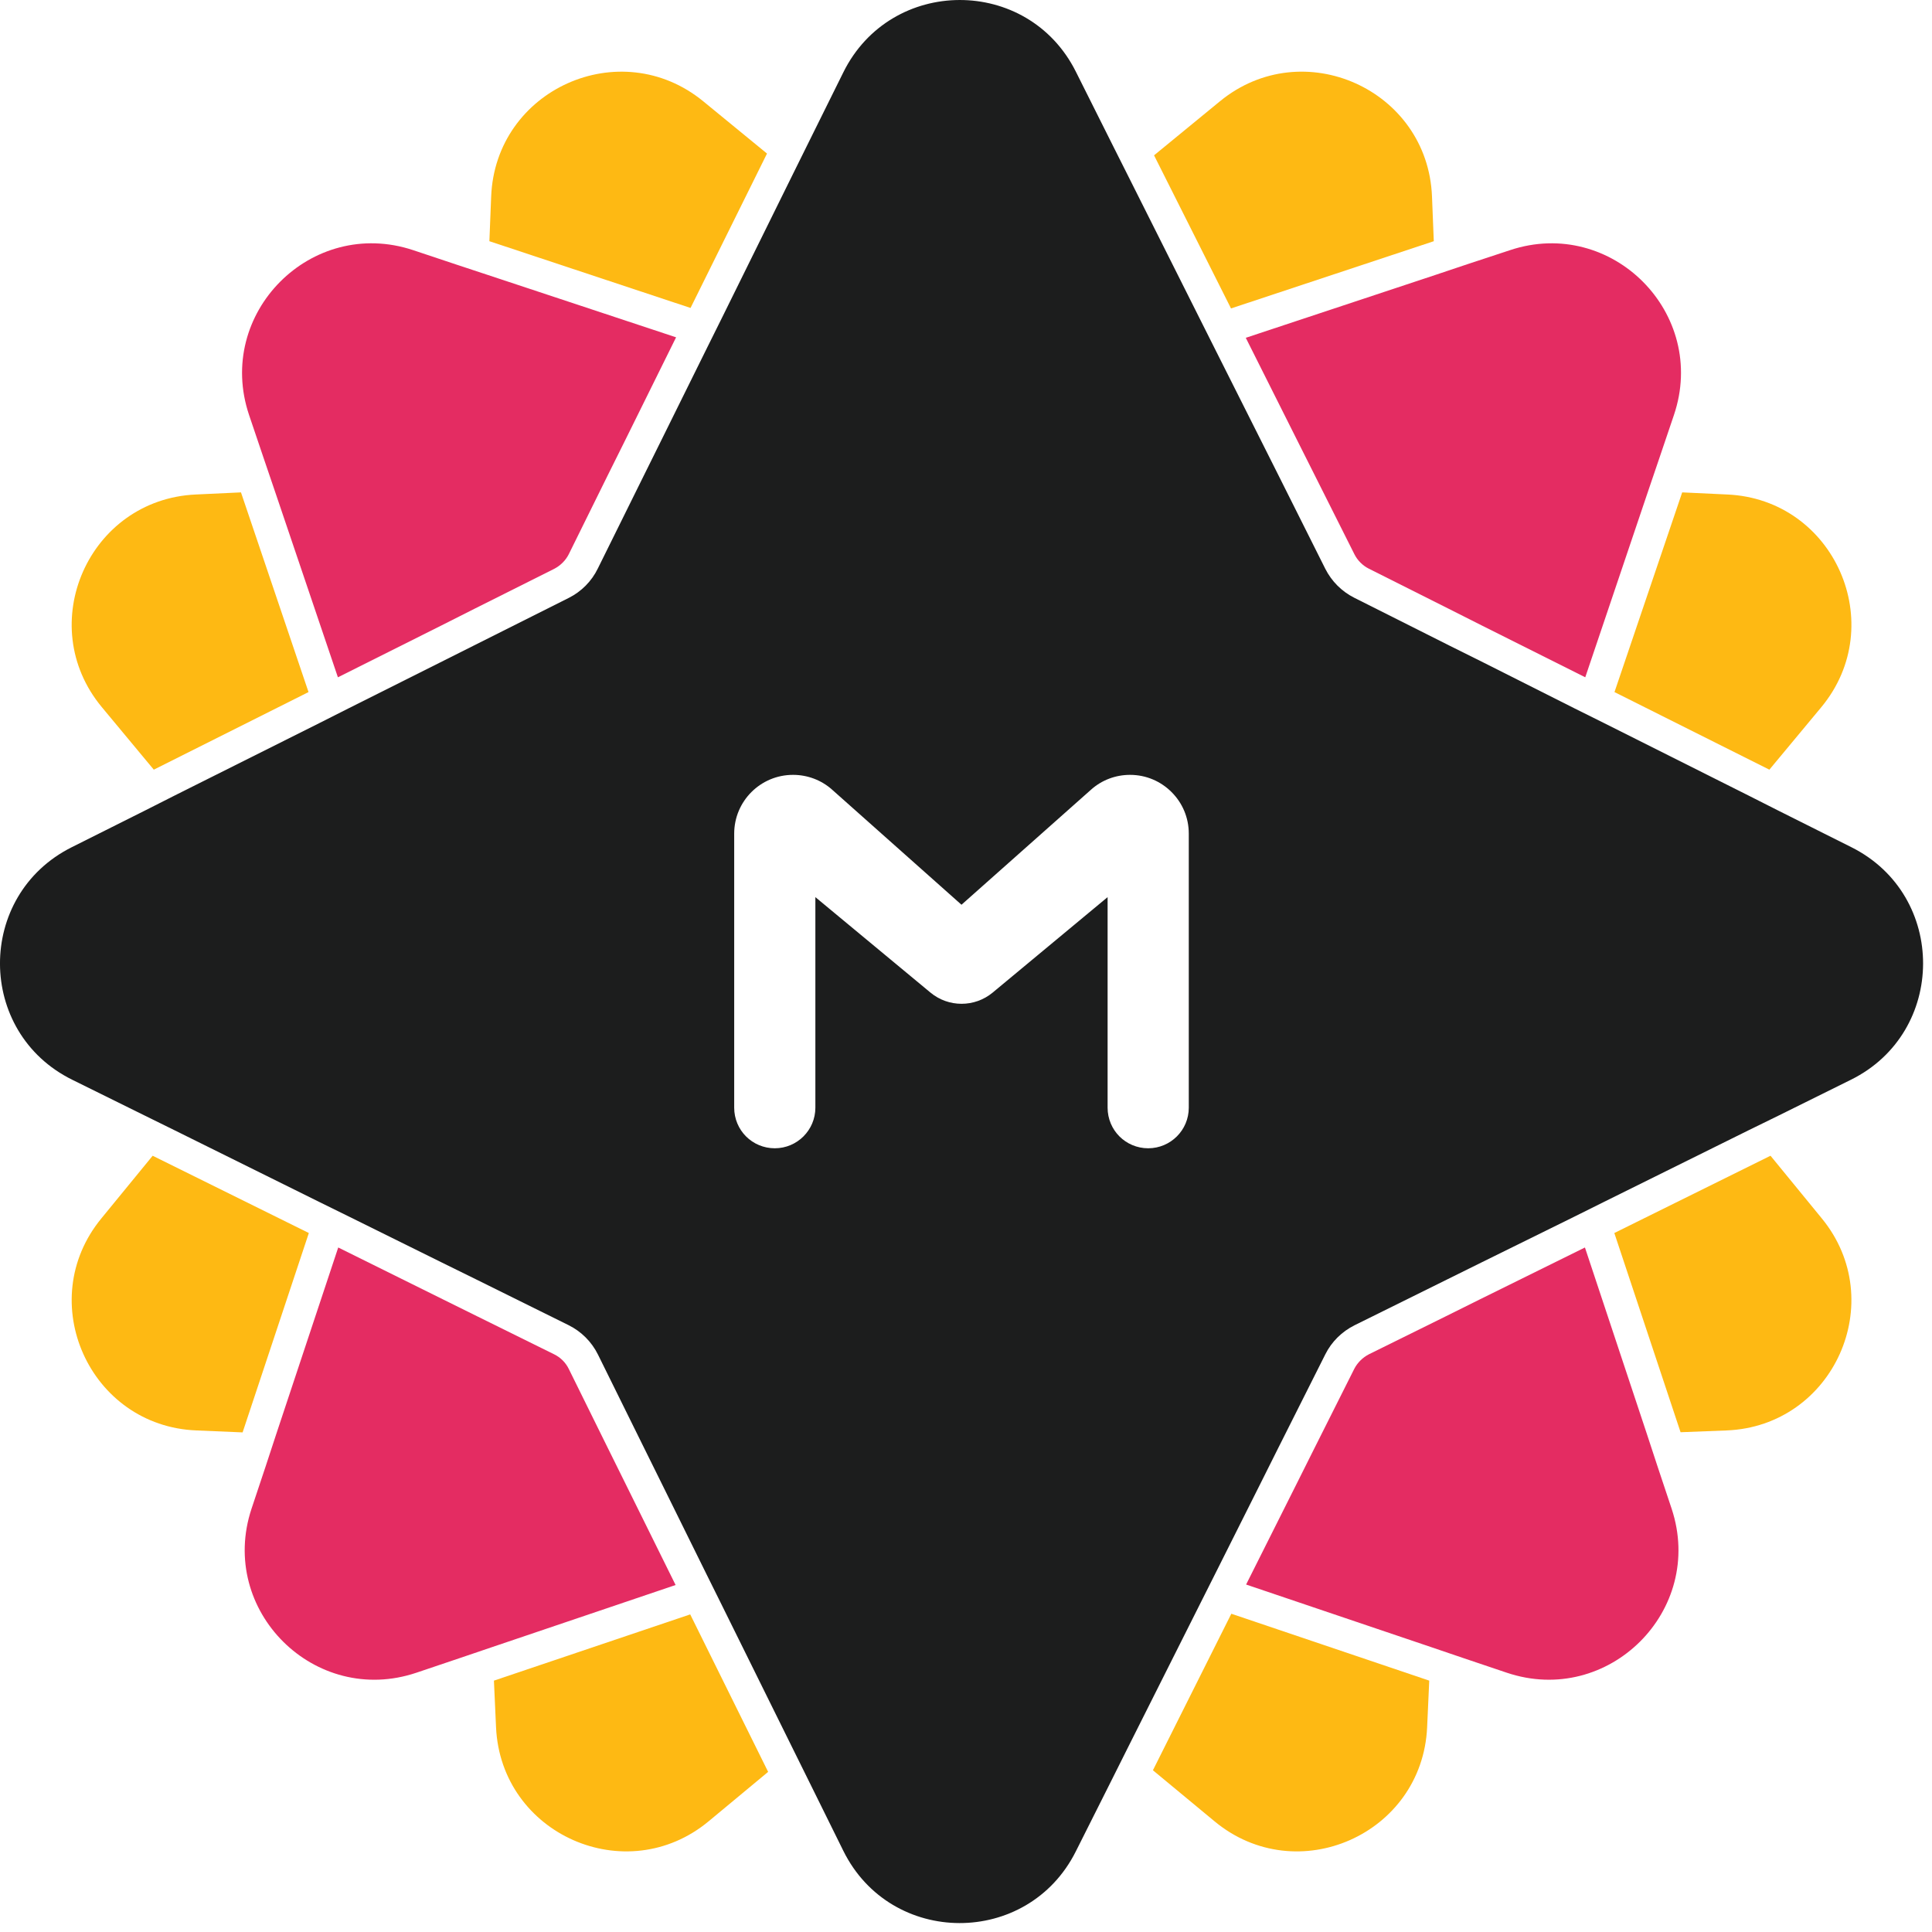
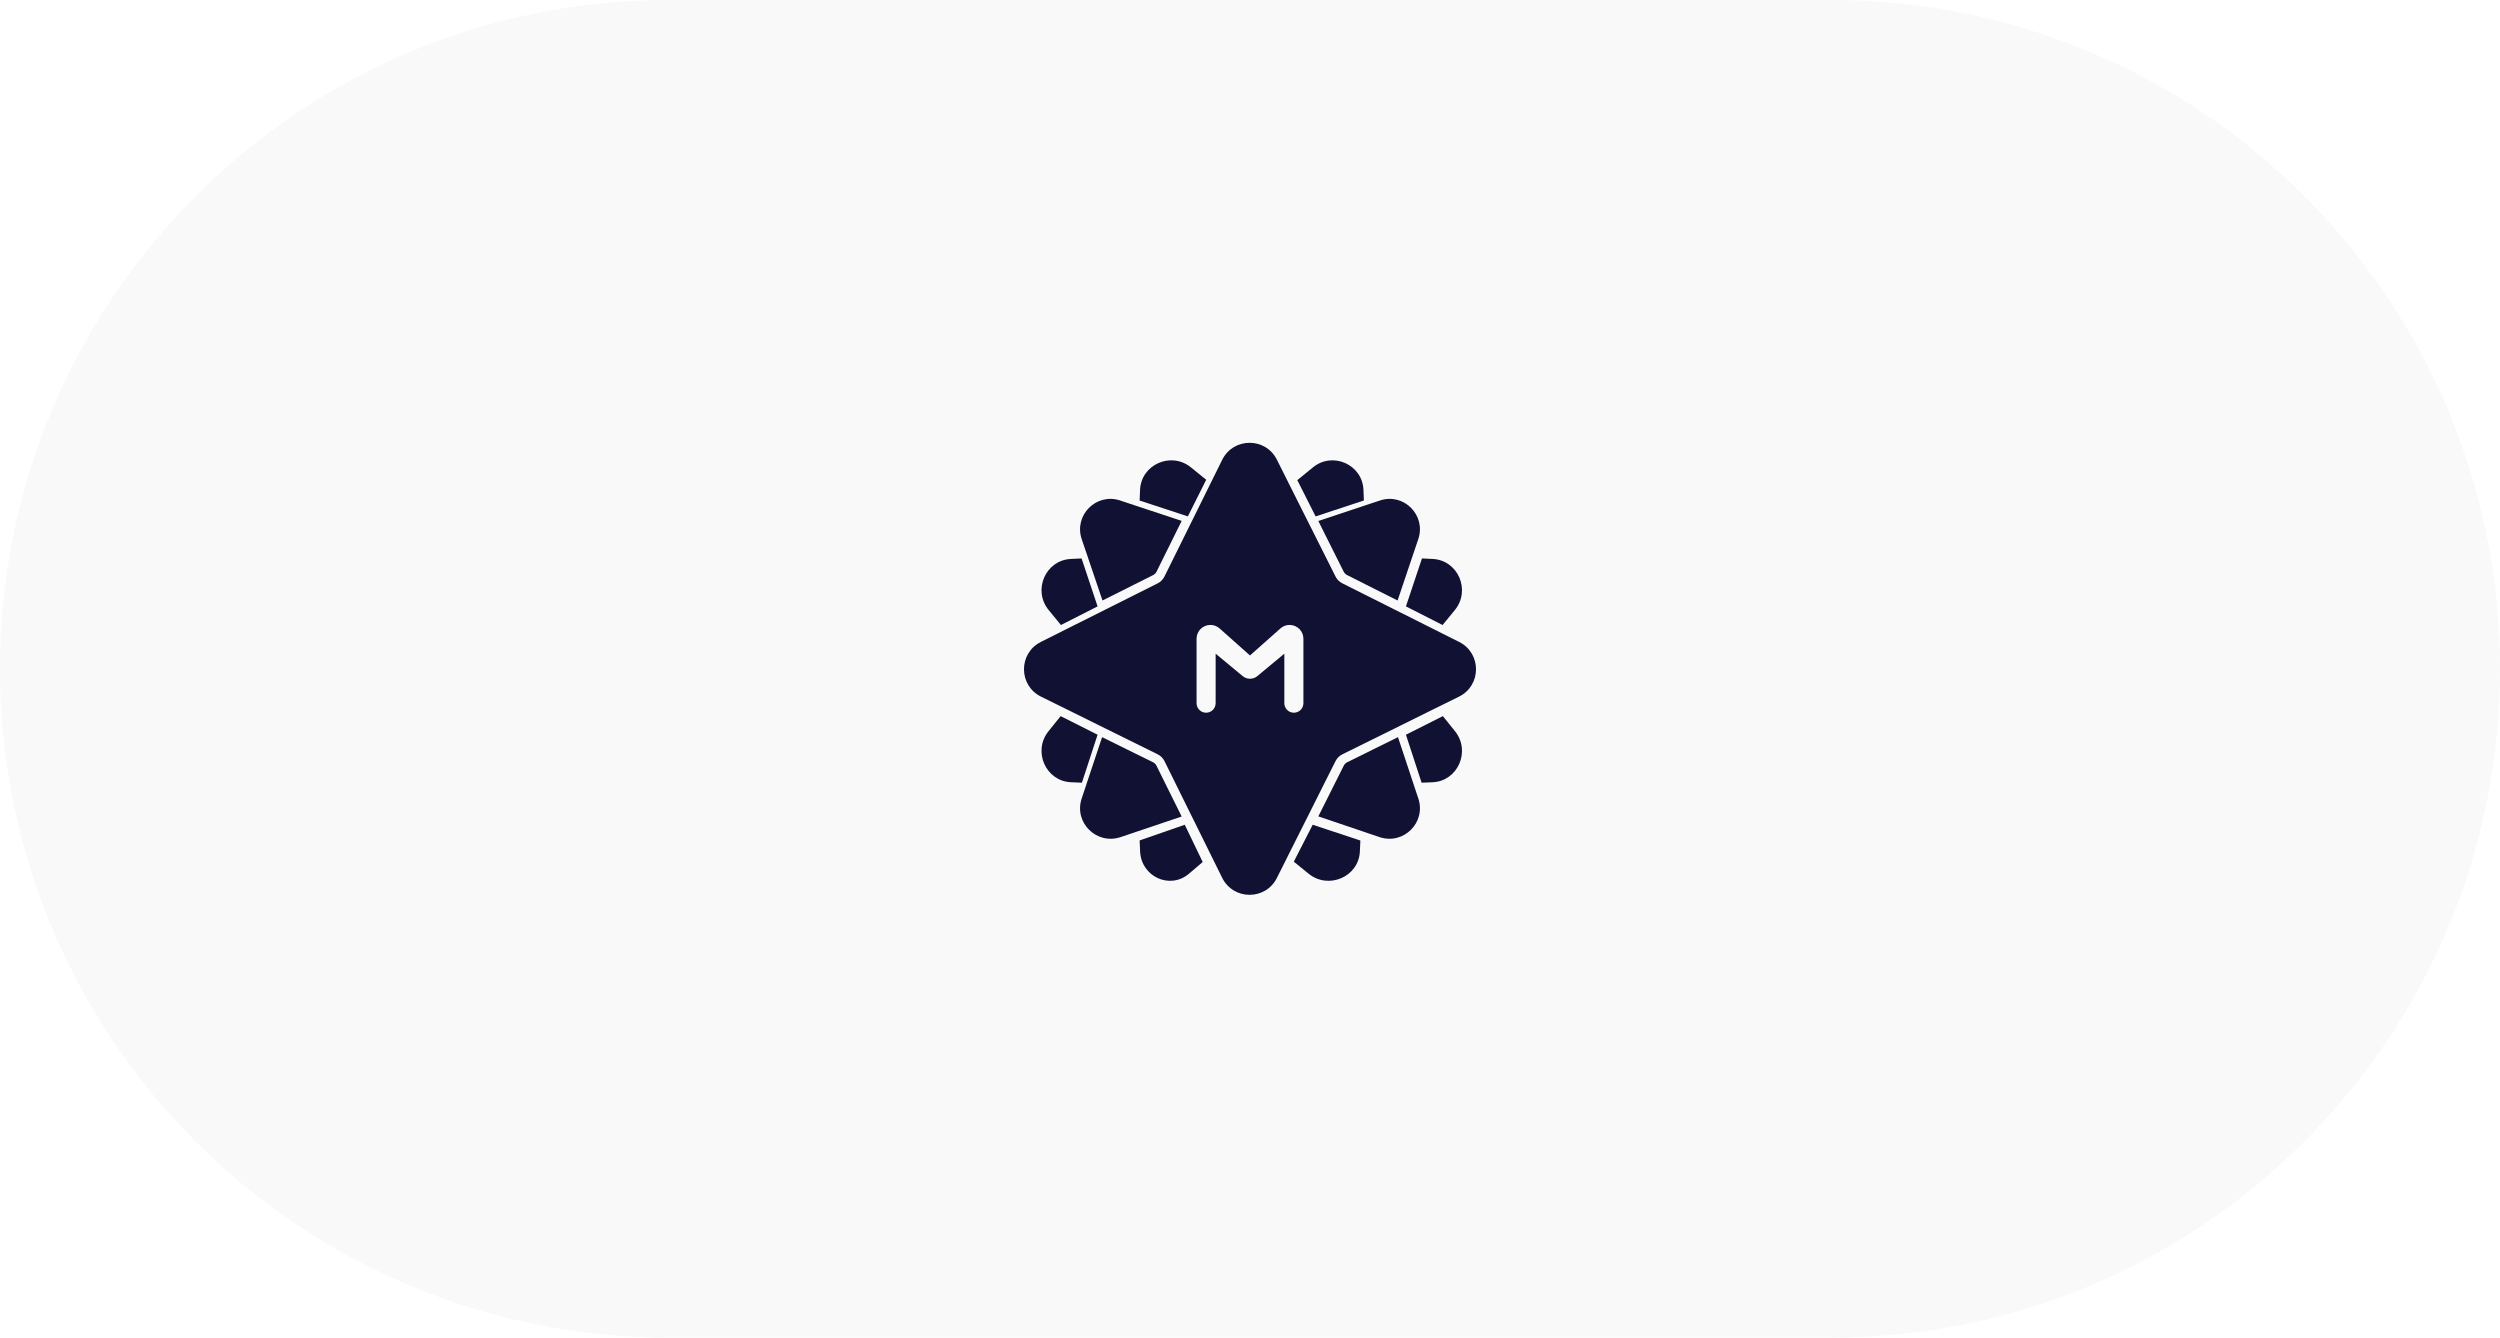
- <svg xmlns="http://www.w3.org/2000/svg" width="119px" height="119px" viewBox="0 0 119 119" version="1.1">
-   <defs />
-   <g id="Desktop-HD-Copy-17" stroke="none" stroke-width="1" fill="none" fill-rule="evenodd" transform="translate(-211, -5396)">
-     <g id="logo-metalab" transform="translate(211, 5400)">
-       <path d="M71.013,105.038 L74.803,108.178 C79.883,112.397 87.603,108.987 87.903,102.388 L88.033,99.517 L75.843,95.397 L71.013,105.038 Z" id="Fill-1" fill="#FEB913" />
-       <path d="M9.403,67.187 L6.243,71.047 C2.053,76.147 5.513,83.847 12.103,84.107 L14.943,84.227 L19.023,71.947 L9.403,67.187 Z" id="Fill-3" fill="#FEB913" />
-       <path d="M108.983,43.407 L112.183,39.557 C116.393,34.477 112.993,26.758 106.393,26.458 L103.613,26.328 L99.443,38.628 L108.983,43.407 Z" id="Fill-5" fill="#FEB913" />
-       <path d="M47.243,5.458 L43.313,2.237 C38.203,-1.942 30.513,1.508 30.253,8.107 L30.143,10.857 L42.533,14.968 L47.243,5.458 Z" id="Fill-7" fill="#FEB913" />
-       <path d="M9.473,43.407 L19.003,38.628 L14.843,26.328 L12.063,26.458 C5.463,26.758 2.053,34.477 6.273,39.557 L9.473,43.407 Z" id="Fill-9" fill="#FEB913" />
-       <path d="M88.313,10.857 L88.203,8.107 C87.943,1.507 80.243,-1.943 75.143,2.237 L71.083,5.567 L75.823,14.998 L88.313,10.857 Z" id="Fill-11" fill="#FEB913" />
-       <path d="M30.423,99.517 L30.553,102.387 C30.853,108.987 38.573,112.397 43.653,108.177 L47.313,105.137 L42.513,95.437 L30.423,99.517 Z" id="Fill-13" fill="#FEB913" />
-       <path d="M109.053,67.187 L99.433,71.947 L103.513,84.217 L106.343,84.107 C112.943,83.847 116.393,76.147 112.213,71.047 L109.053,67.187 Z" id="Fill-15" fill="#FEB913" />
-       <path d="M16.253,24.258 L16.923,26.227 L20.813,37.718 L27.183,34.528 L29.223,33.498 L34.133,31.038 C34.523,30.837 34.843,30.517 35.033,30.137 L37.433,25.277 L38.453,23.227 L41.643,16.777 L30.053,12.938 L28.083,12.287 L25.443,11.406 C19.173,9.328 13.233,15.307 15.343,21.567 L16.253,24.258 Z" id="Fill-17" fill="#E42C62" />
-       <path d="M102.083,86.288 L101.433,84.308 L97.623,72.838 L91.123,76.048 L89.073,77.067 L84.313,79.418 C83.933,79.617 83.613,79.928 83.413,80.317 L80.993,85.138 L79.973,87.178 L76.753,93.598 L88.133,97.447 L90.103,98.117 L92.803,99.027 C99.063,101.138 105.043,95.197 102.963,88.928 L102.083,86.288 Z" id="Fill-19" fill="#E42C62" />
-       <path d="M38.423,87.177 L37.413,85.138 L35.033,80.317 C34.843,79.927 34.523,79.608 34.133,79.418 L29.373,77.067 L27.333,76.058 L20.833,72.838 L17.023,84.308 L16.373,86.287 L15.493,88.927 C13.413,95.198 19.393,101.138 25.653,99.028 L28.353,98.117 L30.323,97.448 L41.613,93.627 L38.423,87.177 Z" id="Fill-21" fill="#E42C62" />
-       <path d="M79.953,23.227 L80.983,25.277 L83.423,30.137 C83.613,30.517 83.933,30.837 84.313,31.027 L89.233,33.498 L91.273,34.527 L97.643,37.717 L101.523,26.227 L102.193,24.257 L103.103,21.567 C105.223,15.307 99.273,9.328 93.013,11.407 L90.373,12.277 L88.403,12.937 L76.733,16.807 L79.953,23.227 Z" id="Fill-23" fill="#E42C62" />
-       <path d="M68.953,65.998 C68.502,65.548 68.222,64.918 68.222,64.227 L68.222,51.258 L61.142,57.138 C60.032,58.058 58.422,58.058 57.312,57.138 L50.222,51.258 L50.222,64.227 C50.222,65.607 49.102,66.727 47.722,66.727 C47.032,66.727 46.403,66.448 45.953,65.998 C45.502,65.548 45.222,64.918 45.222,64.227 L45.222,47.348 C45.222,45.348 46.843,43.727 48.843,43.727 L48.852,43.727 C49.733,43.727 50.593,44.048 51.252,44.638 L59.222,51.727 L67.203,44.638 C67.862,44.048 68.713,43.727 69.603,43.727 C70.603,43.727 71.502,44.128 72.162,44.788 C72.823,45.448 73.222,46.348 73.222,47.348 L73.222,64.227 C73.222,65.607 72.103,66.727 70.722,66.727 C70.032,66.727 69.403,66.448 68.953,65.998 M114.043,48.187 L109.513,45.918 L107.672,44.987 L98.802,40.538 L96.993,39.638 L91.373,36.808 L89.323,35.788 L83.412,32.817 C82.642,32.428 82.022,31.808 81.632,31.038 L78.692,25.168 L77.662,23.118 L74.812,17.448 L73.903,15.638 L69.502,6.868 L68.582,5.038 L66.263,0.408 C63.303,-5.492 54.873,-5.462 51.943,0.458 L49.733,4.918 L48.822,6.758 L44.453,15.607 L43.553,17.418 L40.733,23.118 L39.712,25.178 L36.822,31.018 C36.443,31.798 35.812,32.437 35.032,32.828 L29.133,35.788 L27.082,36.817 L21.453,39.638 L19.652,40.548 L10.783,44.987 L8.943,45.918 L4.412,48.187 C-1.488,51.147 -1.468,59.588 4.452,62.508 L8.863,64.687 L10.713,65.598 L19.652,70.027 L21.462,70.918 L27.223,73.768 L29.273,74.777 L35.013,77.618 C35.803,78.008 36.443,78.647 36.833,79.437 L39.693,85.227 L40.703,87.268 L43.523,92.977 L44.422,94.788 L48.892,103.828 L49.803,105.668 L51.943,109.998 C54.873,115.918 63.303,115.937 66.263,110.038 L68.513,105.558 L69.433,103.718 L73.933,94.758 L74.843,92.948 L77.692,87.268 L78.713,85.227 L81.632,79.418 C82.022,78.638 82.653,78.018 83.433,77.628 L89.172,74.788 L91.233,73.768 L96.993,70.928 L98.802,70.027 L107.743,65.598 L109.582,64.698 L114.002,62.508 C119.912,59.588 119.942,51.147 114.043,48.187" id="Fill-25" fill="#1C1D1D" />
+ <svg xmlns="http://www.w3.org/2000/svg" width="271px" height="145px" viewBox="0 0 271 145" version="1.1">
+   <g id="Page-1" stroke="none" stroke-width="1" fill="none" fill-rule="evenodd">
+     <g id="logo-metalab">
+       <rect id="Rectangle" fill="#F9F9F9" fill-rule="nonzero" x="0" y="0" width="271" height="145" rx="72.5" />
+       <g transform="translate(111, 48)" fill="#111133">
+         <path d="M29.248,45.406 L30.855,46.709 C33.009,48.461 36.283,47.045 36.41,44.306 L36.465,43.114 L31.296,41.403 L29.248,45.406 Z" id="Fill-1" />
+         <path d="M3.974,29.628 L2.66,31.263 C0.916,33.423 2.356,36.684 5.098,36.794 L6.279,36.845 L7.977,31.644 L3.974,29.628 Z" id="Fill-3" />
+         <path d="M45.376,19.752 L46.709,18.125 C48.462,15.978 47.046,12.717 44.297,12.59 L43.14,12.535 L41.403,17.732 L45.376,19.752 Z" id="Fill-5" />
+         <path d="M19.752,4.005 L18.093,2.66 C15.937,0.915 12.691,2.356 12.581,5.112 L12.535,6.26 L17.764,7.977 L19.752,4.005 Z" id="Fill-7" />
+         <path d="M4.006,19.752 L7.977,17.732 L6.244,12.535 L5.085,12.59 C2.336,12.717 0.915,15.978 2.673,18.125 L4.006,19.752 Z" id="Fill-9" />
+         <path d="M36.845,6.251 L36.799,5.105 C36.69,2.355 33.465,0.917 31.329,2.659 L29.628,4.047 L31.613,7.977 L36.845,6.251 Z" id="Fill-11" />
+         <path d="M12.535,43.102 L12.588,44.297 C12.709,47.044 15.834,48.464 17.89,46.707 L19.372,45.441 L17.429,41.403 L12.535,43.102 Z" id="Fill-13" />
+         <path d="M45.407,29.628 L41.403,31.645 L43.101,36.845 L44.279,36.798 C47.026,36.688 48.462,33.425 46.722,31.264 L45.407,29.628 Z" id="Fill-15" />
+         <path d="M6.631,11.546 L6.907,12.358 L8.51,17.093 L11.135,15.779 L11.975,15.354 L13.999,14.34 C14.159,14.258 14.291,14.126 14.369,13.969 L15.358,11.967 L15.779,11.122 L17.093,8.464 L12.317,6.882 L11.506,6.614 L10.418,6.251 C7.834,5.394 5.387,7.858 6.256,10.438 L6.631,11.546 Z" id="Fill-17" />
+         <path d="M42.384,37.472 L42.115,36.653 L40.54,31.907 L37.851,33.235 L37.003,33.657 L35.034,34.629 C34.877,34.712 34.745,34.84 34.662,35.001 L33.661,36.996 L33.239,37.84 L31.907,40.496 L36.614,42.089 L37.429,42.366 L38.546,42.743 C41.135,43.616 43.609,41.158 42.748,38.564 L42.384,37.472 Z" id="Fill-19" />
+         <path d="M15.769,37.84 L15.35,36.996 L14.362,35.002 C14.283,34.84 14.15,34.708 13.989,34.629 L12.013,33.657 L11.166,33.239 L8.469,31.907 L6.887,36.653 L6.618,37.472 L6.252,38.564 C5.389,41.158 7.871,43.616 10.469,42.743 L11.59,42.366 L12.407,42.089 L17.093,40.509 L15.769,37.84 Z" id="Fill-21" />
+         <path d="M33.23,11.122 L33.653,11.967 L34.656,13.969 C34.734,14.126 34.866,14.258 35.022,14.336 L37.043,15.354 L37.882,15.778 L40.499,17.093 L42.094,12.358 L42.369,11.546 L42.743,10.438 C43.614,7.858 41.169,5.394 38.597,6.251 L37.512,6.609 L36.702,6.881 L31.907,8.476 L33.23,11.122 Z" id="Fill-23" />
+         <path d="M28.524,28.956 C28.338,28.77 28.222,28.51 28.222,28.224 L28.222,22.859 L25.293,25.291 C24.834,25.672 24.168,25.672 23.709,25.291 L20.776,22.859 L20.776,28.224 C20.776,28.795 20.312,29.258 19.741,29.258 C19.456,29.258 19.195,29.143 19.009,28.956 C18.823,28.77 18.707,28.51 18.707,28.224 L18.707,21.241 C18.707,20.414 19.377,19.743 20.205,19.743 L20.209,19.743 C20.573,19.743 20.929,19.876 21.202,20.12 L24.499,23.053 L27.8,20.12 C28.073,19.876 28.424,19.743 28.793,19.743 C29.206,19.743 29.579,19.909 29.852,20.182 C30.125,20.455 30.29,20.828 30.29,21.241 L30.29,28.224 C30.29,28.795 29.827,29.258 29.256,29.258 C28.971,29.258 28.71,29.143 28.524,28.956 M47.176,21.588 L45.302,20.65 L44.541,20.265 L40.872,18.424 L40.123,18.052 L37.798,16.881 L36.95,16.459 L34.505,15.23 C34.187,15.069 33.93,14.813 33.769,14.494 L32.553,12.066 L32.127,11.218 L30.948,8.872 L30.571,8.124 L28.751,4.496 L28.371,3.739 L27.411,1.823 C26.186,-0.617 22.699,-0.605 21.487,1.844 L20.573,3.689 L20.197,4.45 L18.389,8.111 L18.016,8.86 L16.85,11.218 L16.428,12.07 L15.232,14.486 C15.075,14.809 14.815,15.073 14.492,15.235 L12.051,16.459 L11.203,16.885 L8.874,18.052 L8.13,18.428 L4.46,20.265 L3.699,20.65 L1.825,21.588 C-0.615,22.813 -0.607,26.305 1.842,27.513 L3.666,28.414 L4.431,28.791 L8.13,30.623 L8.878,30.992 L11.261,32.171 L12.109,32.588 L14.484,33.763 C14.811,33.925 15.075,34.189 15.237,34.516 L16.42,36.911 L16.837,37.755 L18.004,40.117 L18.376,40.866 L20.225,44.606 L20.602,45.367 L21.487,47.158 C22.699,49.607 26.186,49.615 27.411,47.175 L28.342,45.322 L28.722,44.56 L30.584,40.854 L30.96,40.105 L32.139,37.755 L32.561,36.911 L33.769,34.508 C33.93,34.185 34.191,33.929 34.514,33.767 L36.888,32.593 L37.74,32.171 L40.123,30.996 L40.872,30.623 L44.57,28.791 L45.331,28.419 L47.16,27.513 C49.604,26.305 49.617,22.813 47.176,21.588" id="Fill-25" fill-rule="nonzero" />
+       </g>
    </g>
  </g>
</svg>
